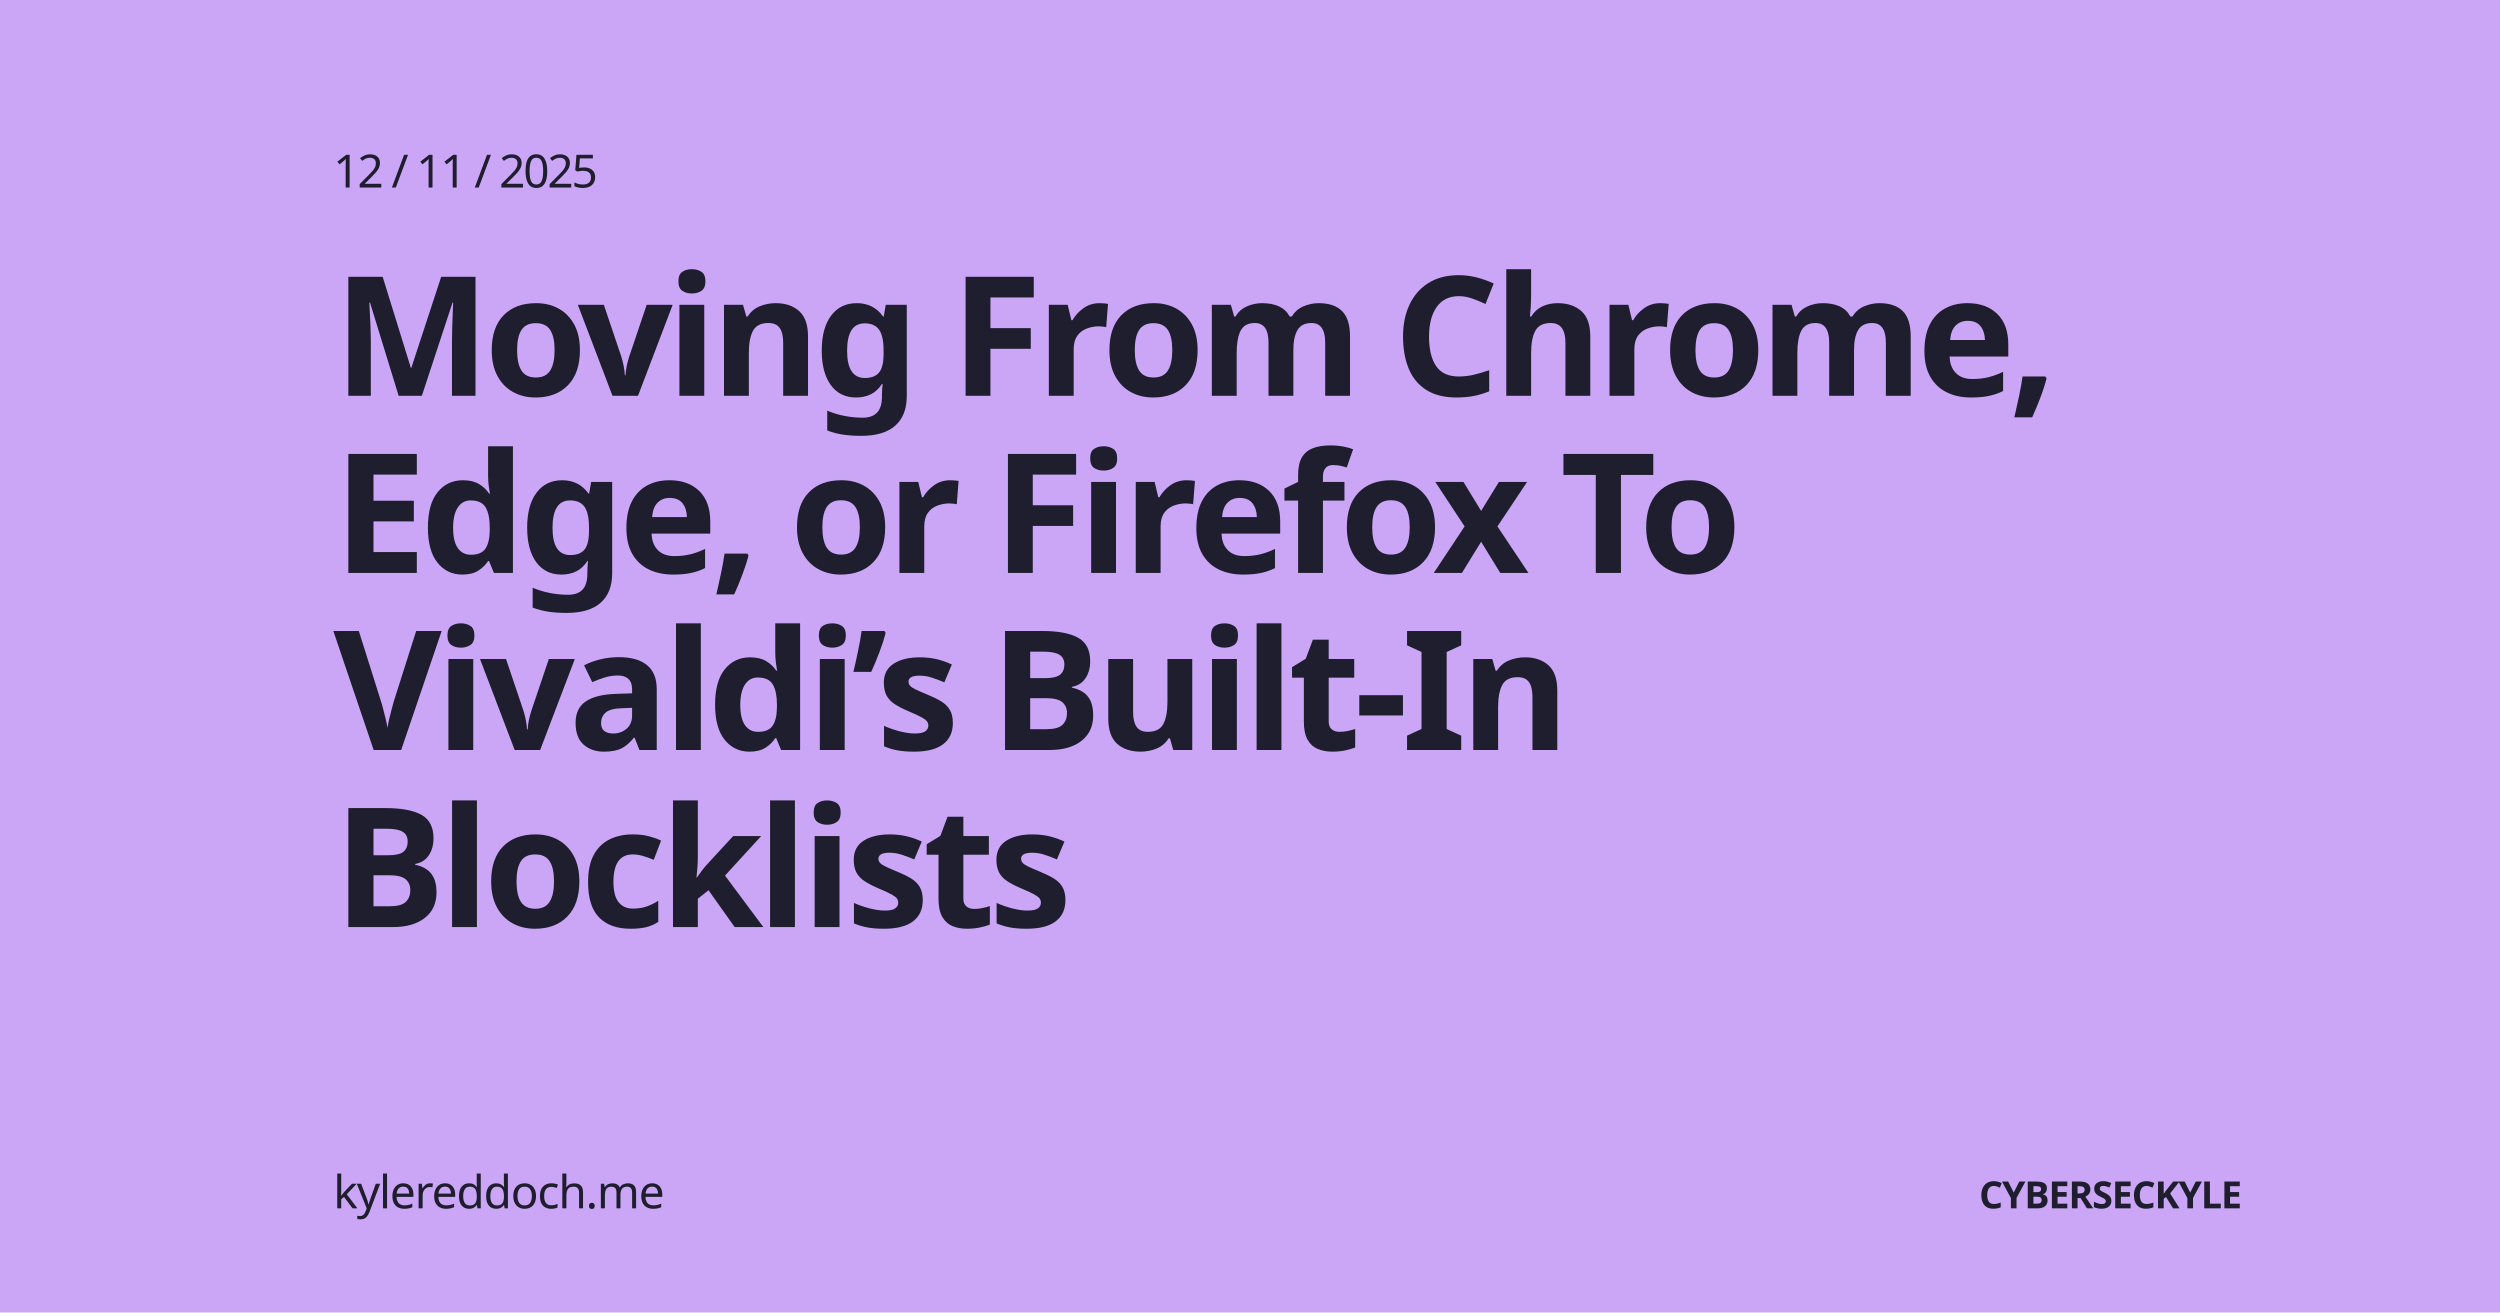
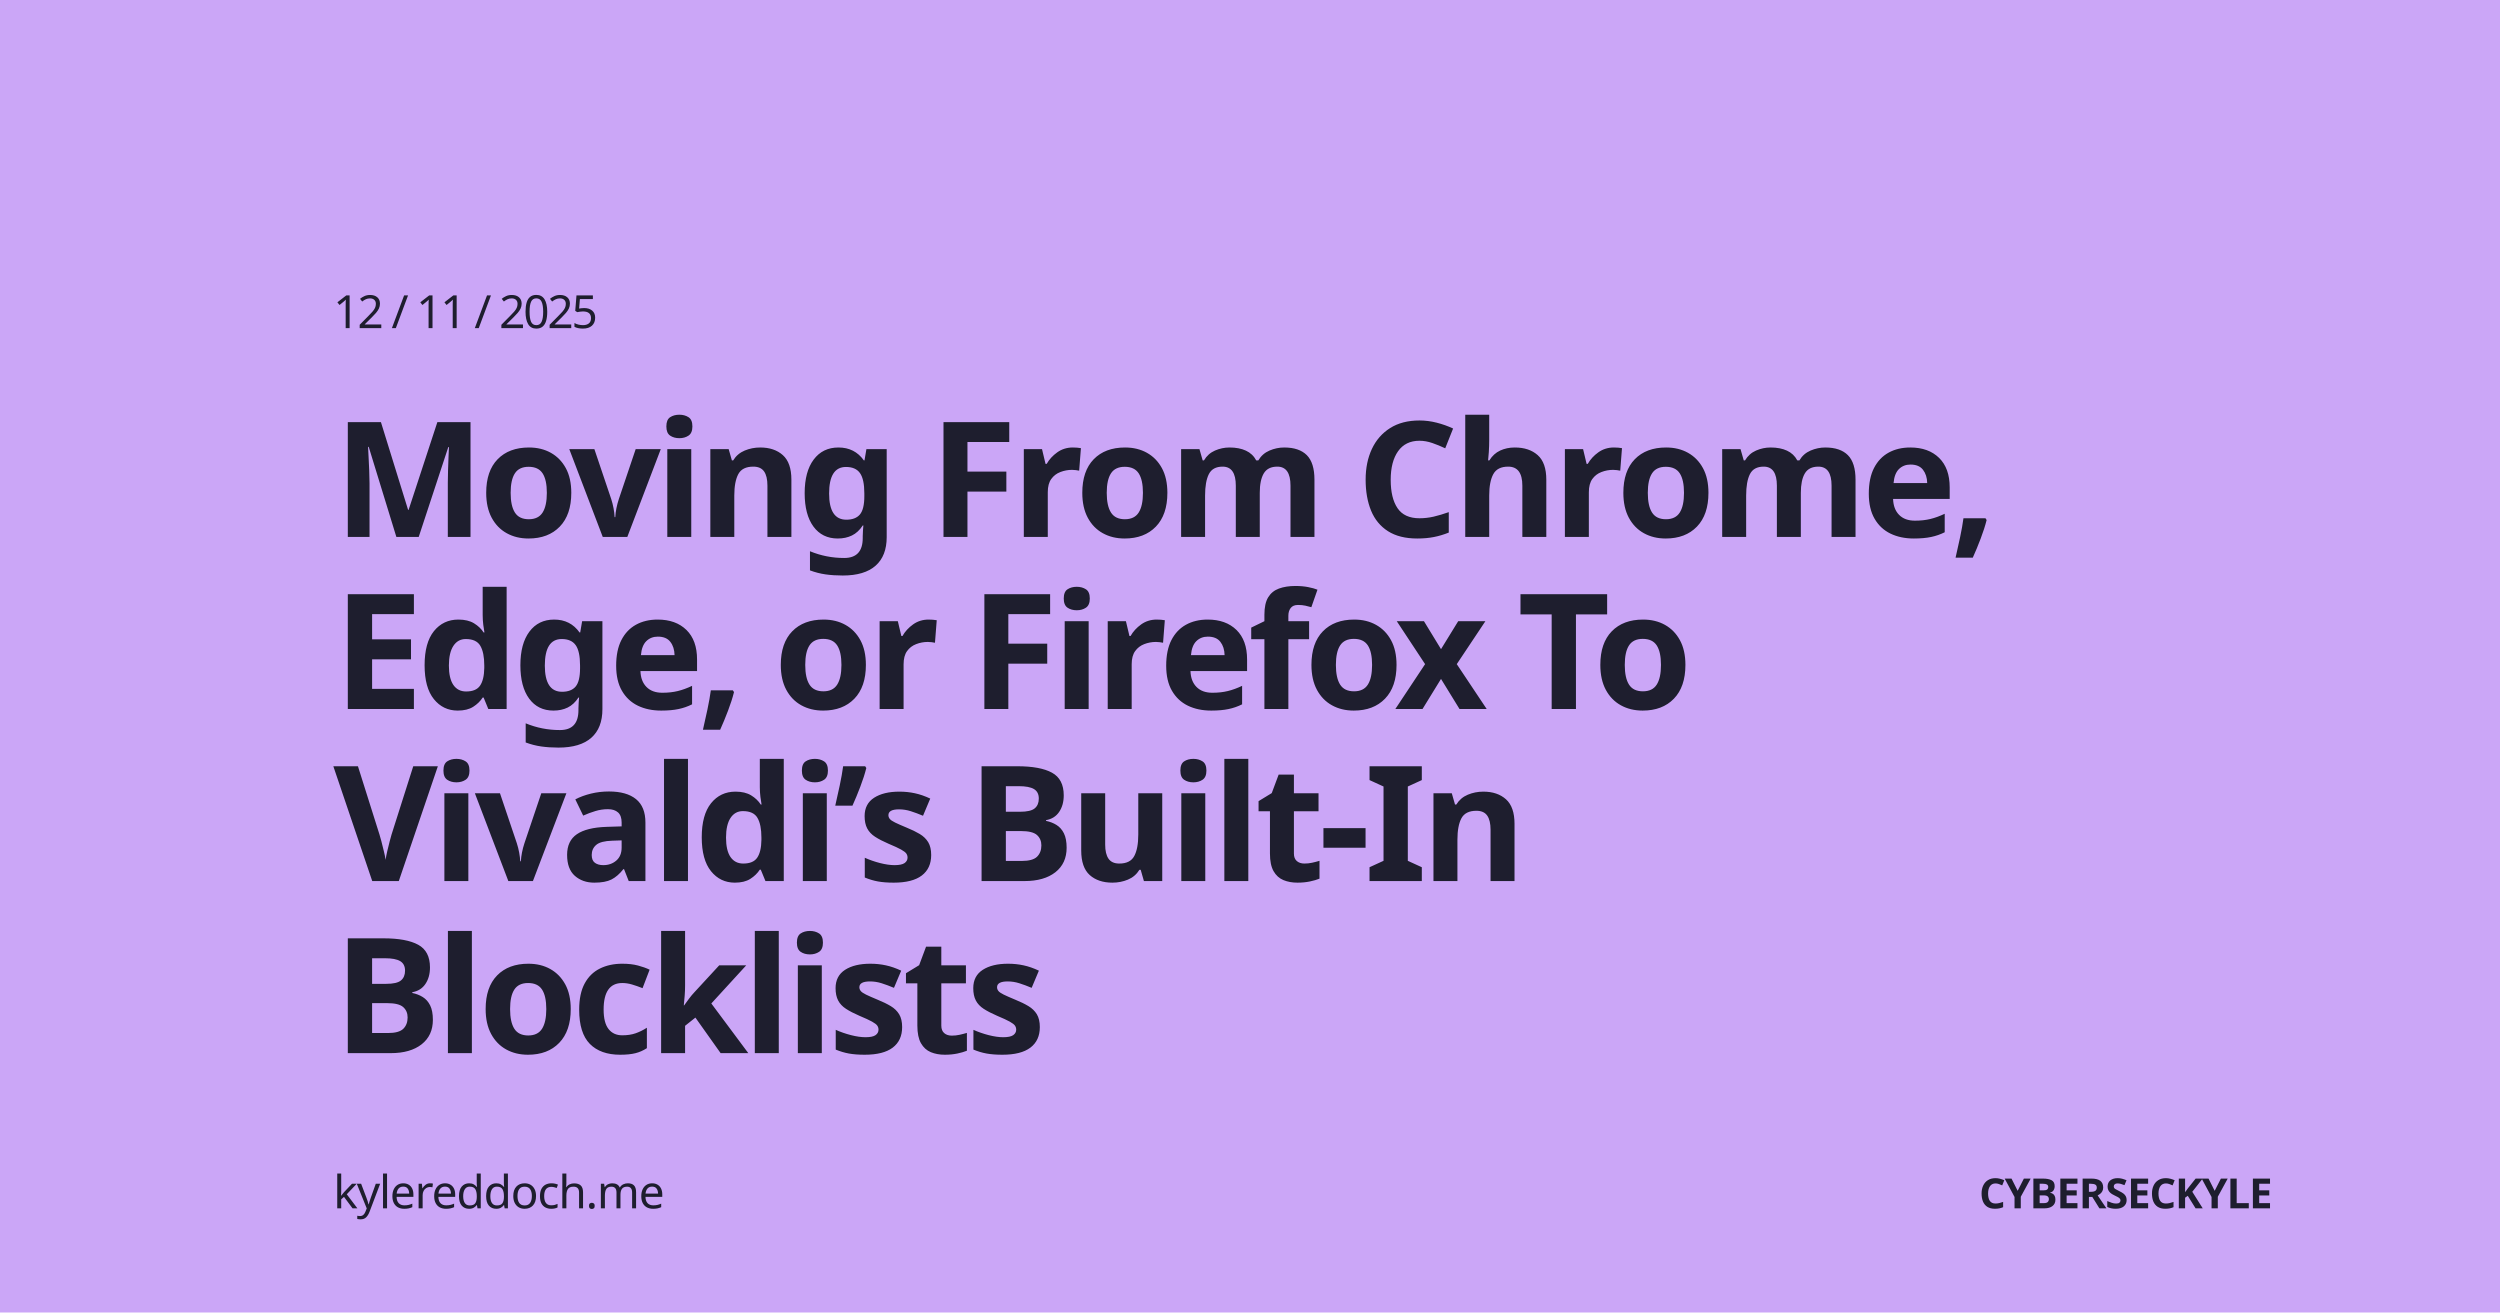
<svg xmlns="http://www.w3.org/2000/svg" width="1200" height="630" viewBox="0 0 1200 630" version="1.1">
  <rect id="bg" width="100%" height="100%" opacity="1" fill="#cba6f7" />
  <text font-family="'Atkinson Hyperlegible', Ubuntu, sans-serif" font-size="22" font-weight="500" fill="#1e1e2e" letter-spacing="-1">
-     <tspan x="160" y="90">
+     <tspan x="160" y="157.509">
      12 / 11 / 2025
    </tspan>
  </text>
-   <text id="text" font-family="'Red Hat Display', Ubuntu, sans-serif" font-size="80" font-weight="900" fill="#1e1e2e" letter-spacing="-3">
-     <tspan x="160" y="190"> Moving From Chrome, </tspan>
-     <tspan x="160" y="275"> Edge, or Firefox To </tspan>
-     <tspan x="160" y="360"> Vivaldi’s Built-In </tspan>
-     <tspan x="160" y="445"> Blocklists </tspan>
+   <text id="text" font-family="'Atkinson Hyperlegible', Ubuntu, sans-serif" font-size="77.193" font-weight="750" fill="#1e1e2e" letter-spacing="-2.89">
+     <tspan x="160" y="257.719">
+         Moving From Chrome,
+       </tspan>
+     <tspan x="160" y="340.316">
+         Edge, or Firefox To
+       </tspan>
+     <tspan x="160" y="422.912">
+         Vivaldi’s Built-In
+       </tspan>
+     <tspan x="160" y="505.509">
+         Blocklists
+       </tspan>
  </text>
  <text font-family="'Atkinson Hyperlegible', Ubuntu, sans-serif" font-size="22" font-weight="500" fill="#1e1e2e" letter-spacing="-0.5">
    <tspan x="160" y="580">kylereddoch.me</tspan>
  </text>
-   <text font-family="'Red Hat Display', Ubuntu, sans-serif" font-size="18" font-weight="950" fill="#1e1e2e" letter-spacing="-0.5">
+   <text font-family="'Atkinson Hyperlegible', Ubuntu, sans-serif" font-size="20" font-weight="600" fill="#1e1e2e" letter-spacing="-0.5">
    <tspan x="950" y="580">CYBERSECKYLE</tspan>
  </text>
</svg>
